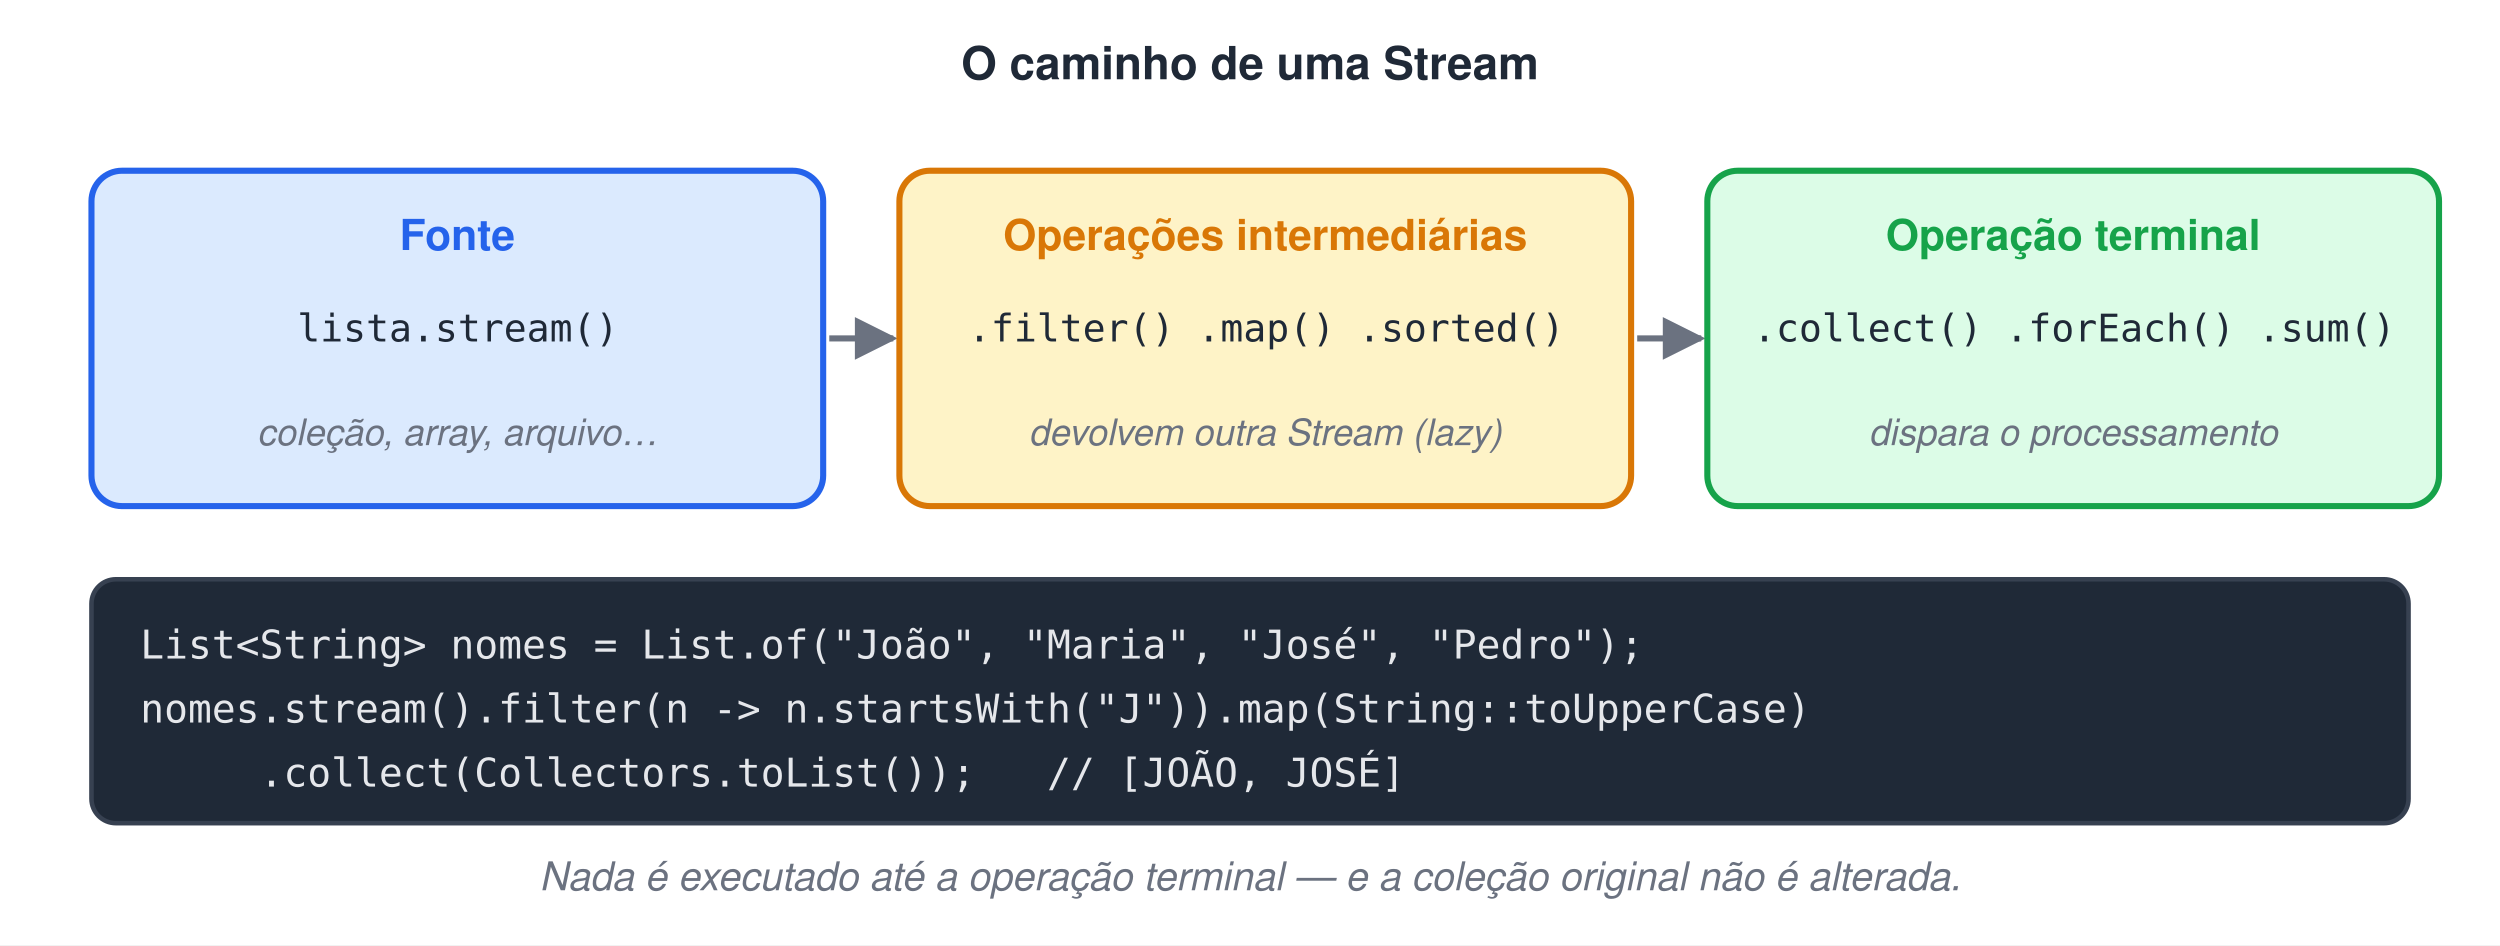
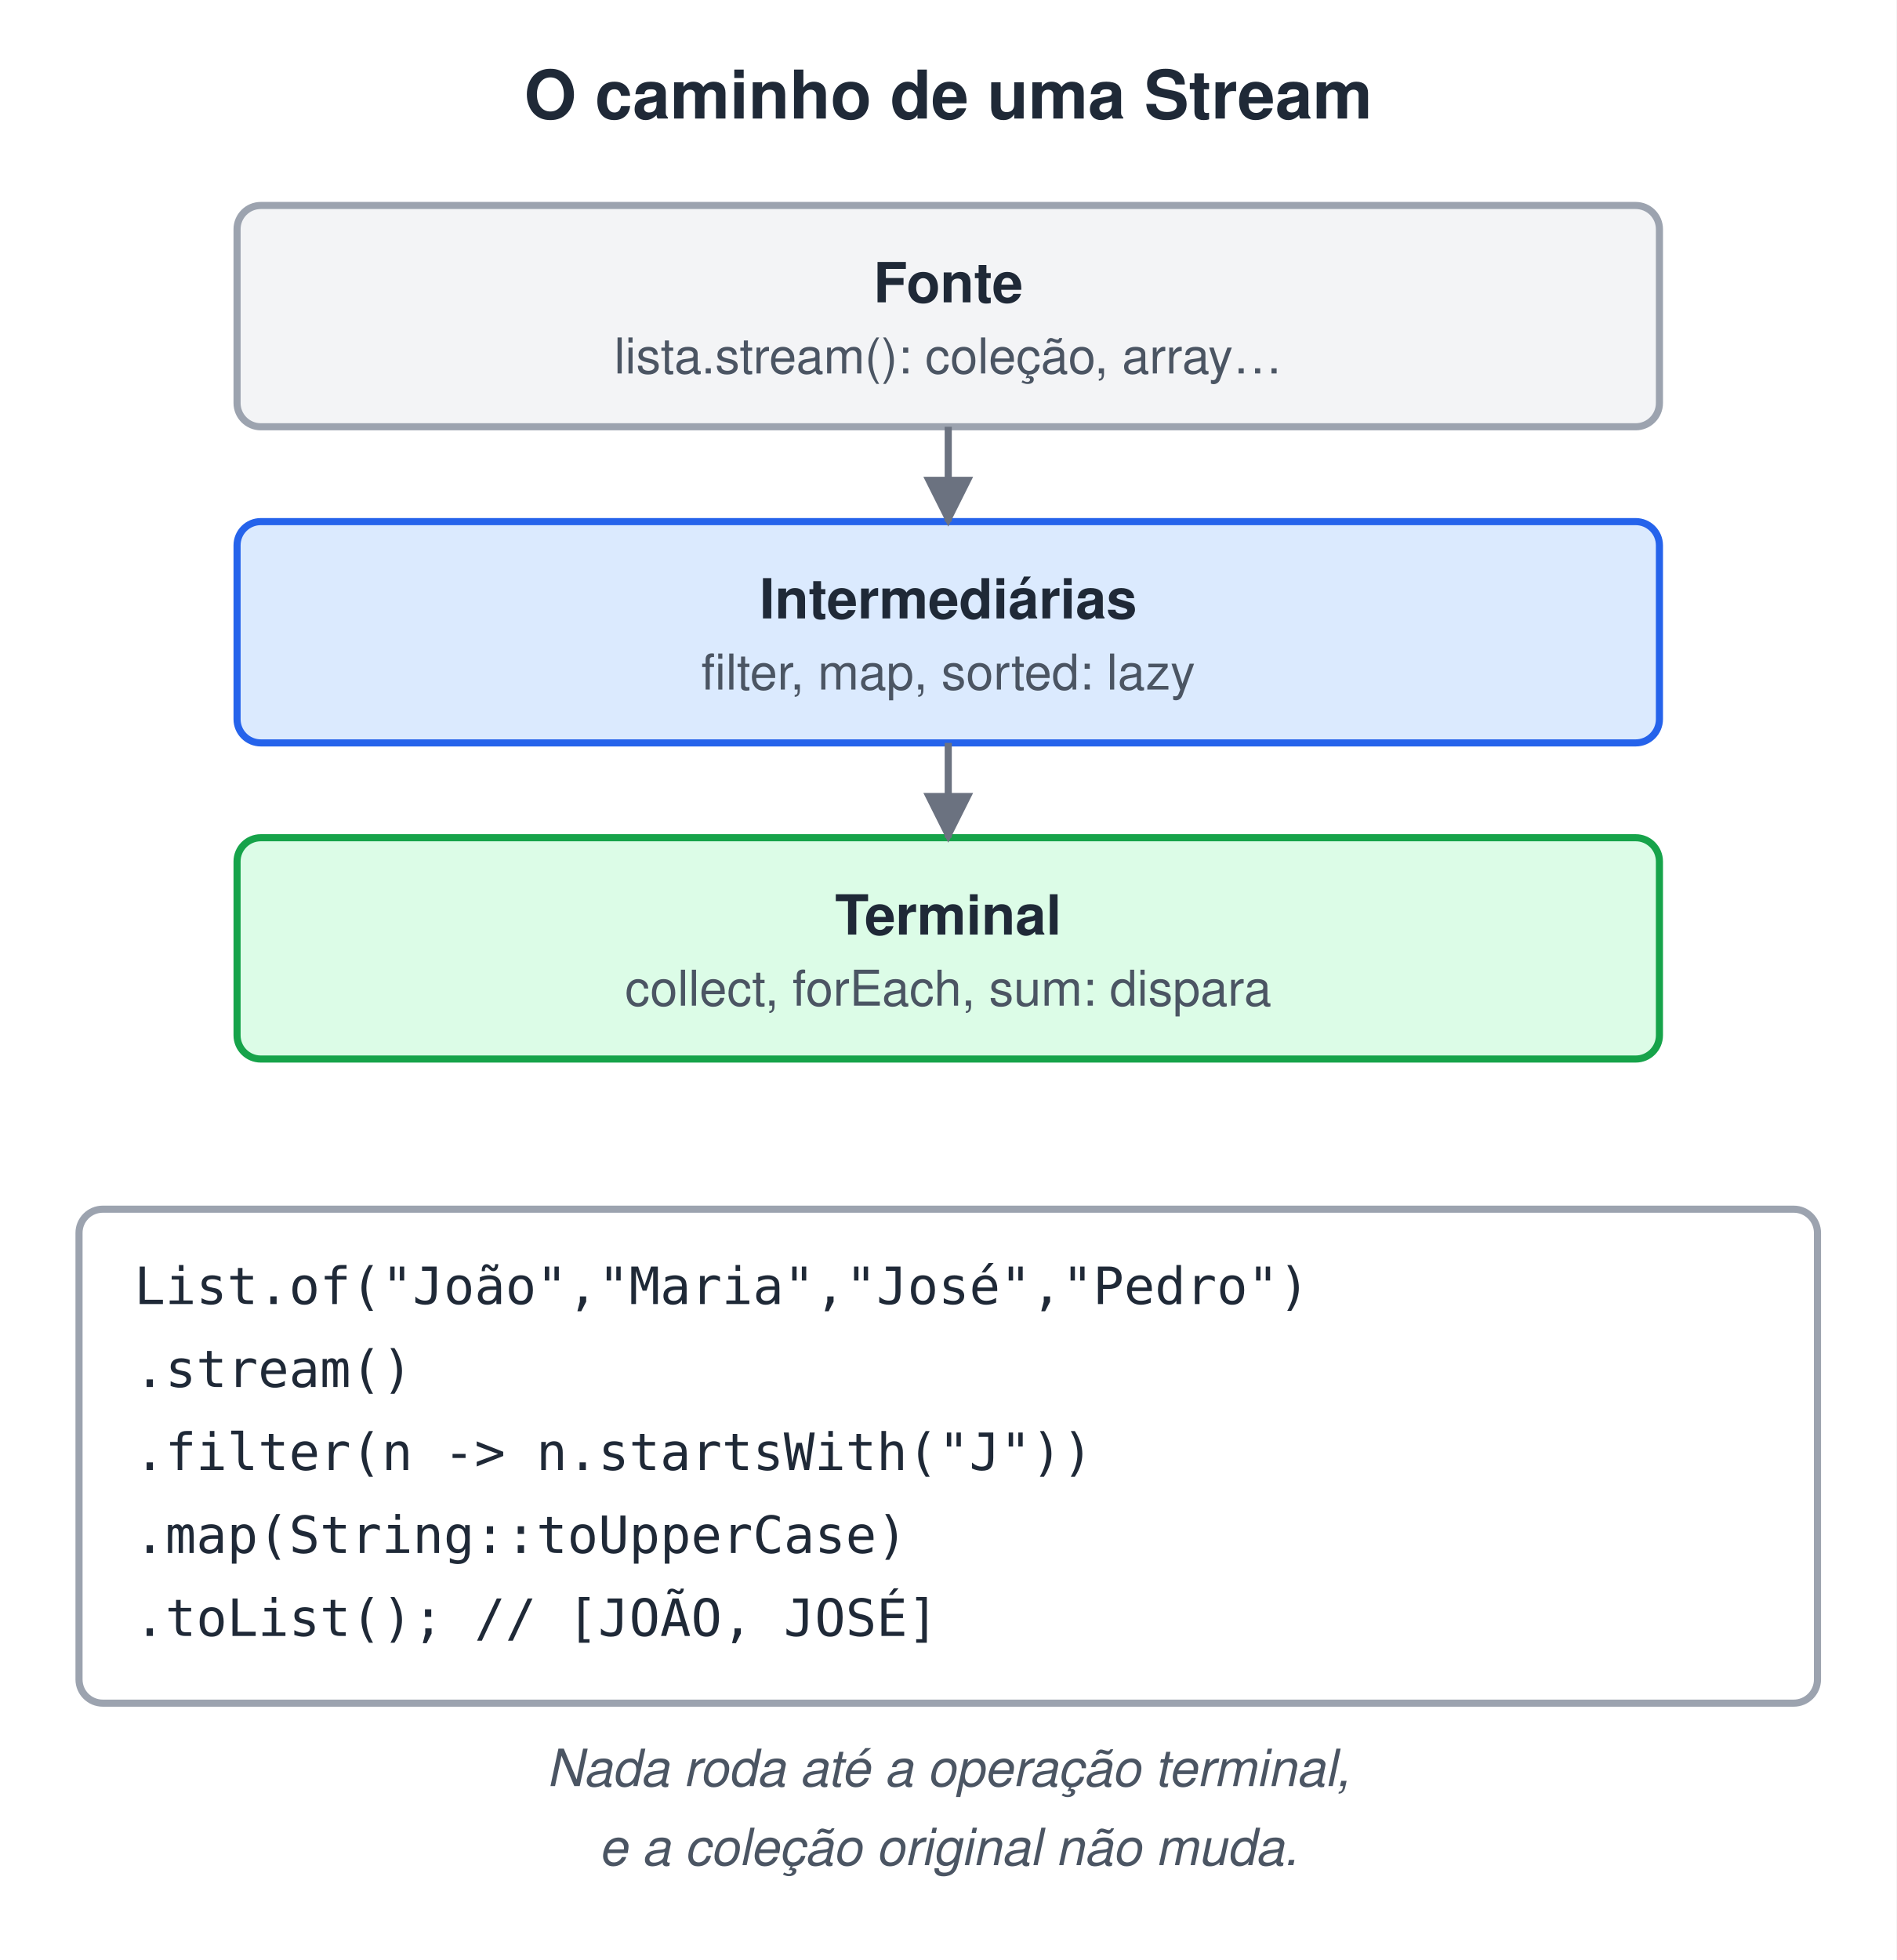
- <svg xmlns="http://www.w3.org/2000/svg" width="820" height="310" viewBox="0 0 820 310">
-   <style>text{font-family:Helvetica, Arial, 'DejaVu Sans', sans-serif}.m{font-family:Menlo, Consolas, 'DejaVu Sans Mono', monospace}</style>
+ <svg xmlns="http://www.w3.org/2000/svg" width="480" height="496" viewBox="0 0 480 496">
+   <style>text{white-space:pre;font-family:Helvetica,Arial,sans-serif;font-size:14px;fill:#1F2937}.t{font-size:17px;font-weight:bold}.b{font-weight:bold}.m{font-family:Menlo,Consolas,monospace;font-size:13px}.s{font-size:12.5px;fill:#4B5563}.n{font-size:13px;font-style:italic;fill:#4B5563}.c{text-anchor:middle}.r{text-anchor:end}.xB{fill:#DBEAFE;stroke:#2563EB}.xG{fill:#DCFCE7;stroke:#16A34A}.xO{fill:#FEF3C7;stroke:#D97706}.xP{fill:#EDE9FE;stroke:#7C3AED}.xR{fill:#FEE2E2;stroke:#DC2626}.xY{fill:#F3F4F6;stroke:#9CA3AF}.xW{fill:#fff;stroke:#9CA3AF}.xT{fill:#CCFBF1;stroke:#0D9488}.xK{fill:#FCE7F3;stroke:#DB2777}rect,ellipse,polygon{stroke-width:1.8}.l{stroke:#6B7280;stroke-width:1.8;fill:none}.d{stroke-dasharray:5 4}</style>
  <defs>
-     <marker id="arg" viewBox="0 0 10 10" refX="9" refY="5" markerWidth="7" markerHeight="7" orient="auto-start-reverse">
-       <path d="M0,0 L10,5 L0,10 z" fill="#6B7280" />
+     <marker id="a" viewBox="0 0 10 10" refX="9" refY="5" markerWidth="7" markerHeight="7" orient="auto-start-reverse">
+       <path d="M0,0L10,5L0,10z" fill="#6B7280" />
    </marker>
  </defs>
-   <rect width="100%" height="100%" fill="#ffffff" />
-   <text x="410" y="26" font-size="15" font-weight="bold" fill="#1F2937" text-anchor="middle">O caminho de uma Stream</text>
-   <rect x="30" y="56" width="240" height="110" rx="10" fill="#DBEAFE" stroke="#2563EB" stroke-width="2" />
-   <text x="150" y="82" font-size="14" font-weight="bold" fill="#2563EB" text-anchor="middle">Fonte</text>
-   <text x="97.5" y="112" class="m" font-size="12.5" fill="#1F2937" xml:space="preserve">lista.stream()</text>
-   <text x="150" y="146" font-size="12" font-style="italic" fill="#6B7280" text-anchor="middle">coleção, array, arquivo…</text>
-   <line x1="272" y1="111" x2="293" y2="111" stroke="#6B7280" stroke-width="2" marker-end="url(#arg)" />
-   <rect x="295" y="56" width="240" height="110" rx="10" fill="#FEF3C7" stroke="#D97706" stroke-width="2" />
-   <text x="415" y="82" font-size="14" font-weight="bold" fill="#D97706" text-anchor="middle">Operações intermediárias</text>
-   <text x="317.5" y="112" class="m" font-size="12.5" fill="#1F2937" xml:space="preserve">.filter() .map() .sorted()</text>
-   <text x="415" y="146" font-size="12" font-style="italic" fill="#6B7280" text-anchor="middle">devolvem outra Stream (lazy)</text>
-   <line x1="537" y1="111" x2="558" y2="111" stroke="#6B7280" stroke-width="2" marker-end="url(#arg)" />
-   <rect x="560" y="56" width="240" height="110" rx="10" fill="#DCFCE7" stroke="#16A34A" stroke-width="2" />
-   <text x="680" y="82" font-size="14" font-weight="bold" fill="#16A34A" text-anchor="middle">Operação terminal</text>
-   <text x="575" y="112" class="m" font-size="12.5" fill="#1F2937" xml:space="preserve">.collect() .forEach() .sum()</text>
-   <text x="680" y="146" font-size="12" font-style="italic" fill="#6B7280" text-anchor="middle">dispara o processamento</text>
-   <rect x="30" y="190" width="760" height="80" rx="8" fill="#1F2937" stroke="#374151" stroke-width="1.5" />
-   <text x="46" y="216" class="m" font-size="13" fill="#E5E7EB" xml:space="preserve">List&lt;String&gt; nomes = List.of("João", "Maria", "José", "Pedro");</text>
-   <text x="46" y="237" class="m" font-size="13" fill="#E5E7EB" xml:space="preserve">nomes.stream().filter(n -&gt; n.startsWith("J")).map(String::toUpperCase)</text>
-   <text x="46" y="258" class="m" font-size="13" fill="#E5E7EB" xml:space="preserve">     .collect(Collectors.toList());   // [JOÃO, JOSÉ]</text>
-   <text x="410" y="292" font-size="13" font-style="italic" fill="#6B7280" text-anchor="middle">Nada é executado até a operação terminal — e a coleção original não é alterada.</text>
+   <rect width="100%" height="100%" fill="#fff" />
+   <text x="240.0" y="30" class="t c">O caminho de uma Stream</text>
+   <rect x="60" y="52" width="360" height="56" rx="6" class="xY" />
+   <text x="240.0" y="76.5" class="b c">Fonte</text>
+   <text x="240.0" y="94.5" class="s c">lista.stream(): coleção, array…</text>
+   <rect x="60" y="132" width="360" height="56" rx="6" class="xB" />
+   <text x="240.0" y="156.5" class="b c">Intermediárias</text>
+   <text x="240.0" y="174.5" class="s c">filter, map, sorted: lazy</text>
+   <path d="M240.0,108 L240.0,132" class="l" marker-end="url(#a)" />
+   <rect x="60" y="212" width="360" height="56" rx="6" class="xG" />
+   <text x="240.0" y="236.5" class="b c">Terminal</text>
+   <text x="240.0" y="254.5" class="s c">collect, forEach, sum: dispara</text>
+   <path d="M240.0,188 L240.0,212" class="l" marker-end="url(#a)" />
+   <rect x="20" y="306" width="440" height="125" rx="6" class="xW" />
+   <text x="34" y="330" class="m">List.of("João","Maria","José","Pedro")</text>
+   <text x="34" y="351" class="m">  .stream()</text>
+   <text x="34" y="372" class="m">  .filter(n -&gt; n.startsWith("J"))</text>
+   <text x="34" y="393" class="m">  .map(String::toUpperCase)</text>
+   <text x="34" y="414" class="m">  .toList();  // [JOÃO, JOSÉ]</text>
+   <text x="240.0" y="452" class="n c">Nada roda até a operação terminal,</text>
+   <text x="240.0" y="472" class="n c">e a coleção original não muda.</text>
</svg>
